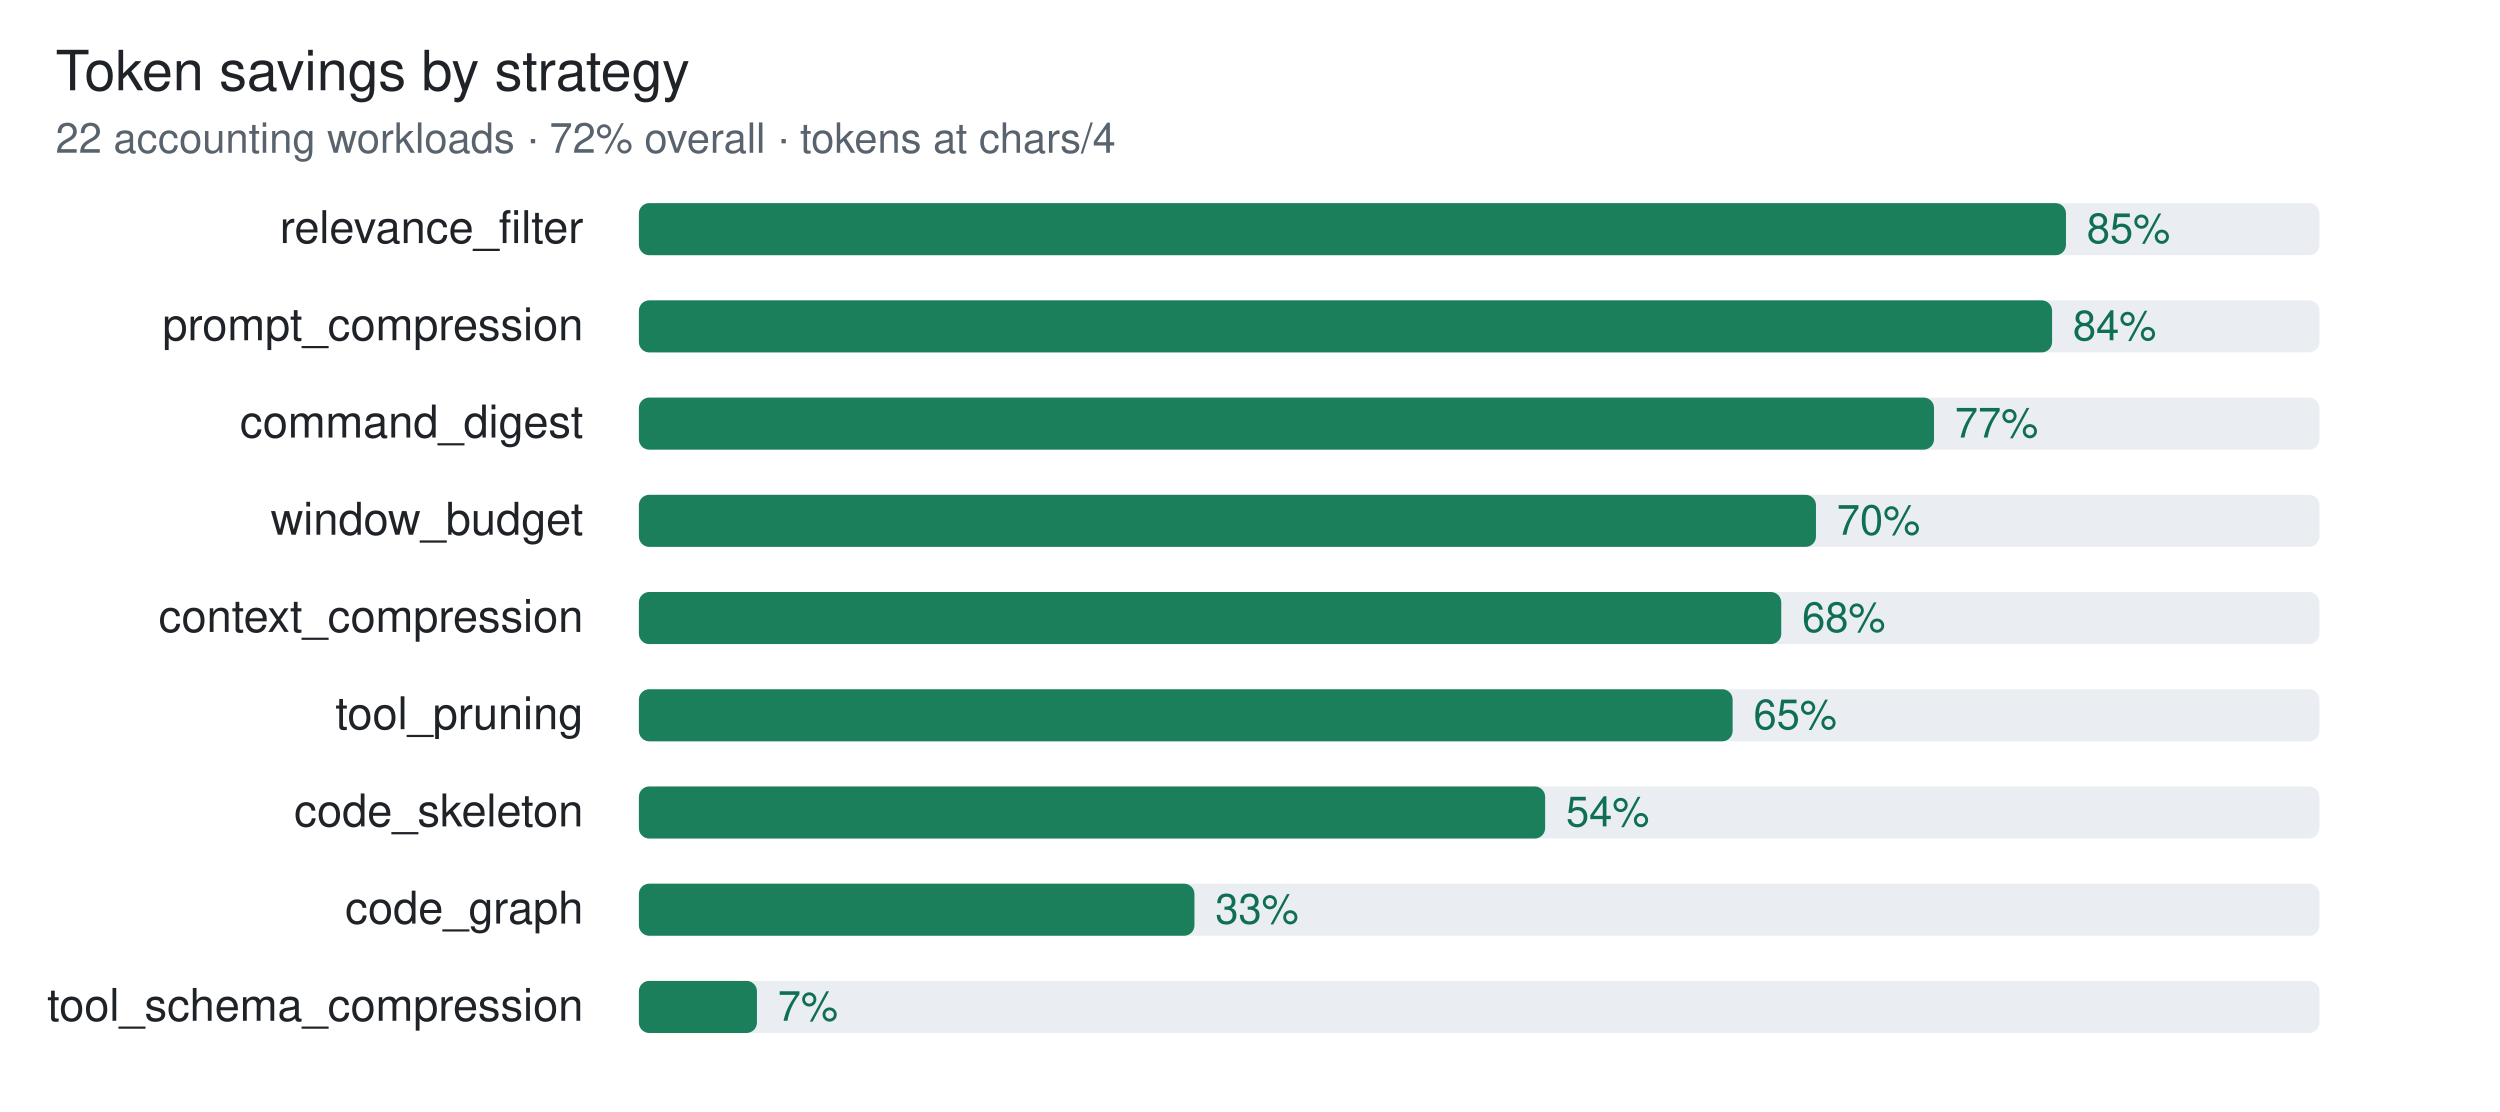
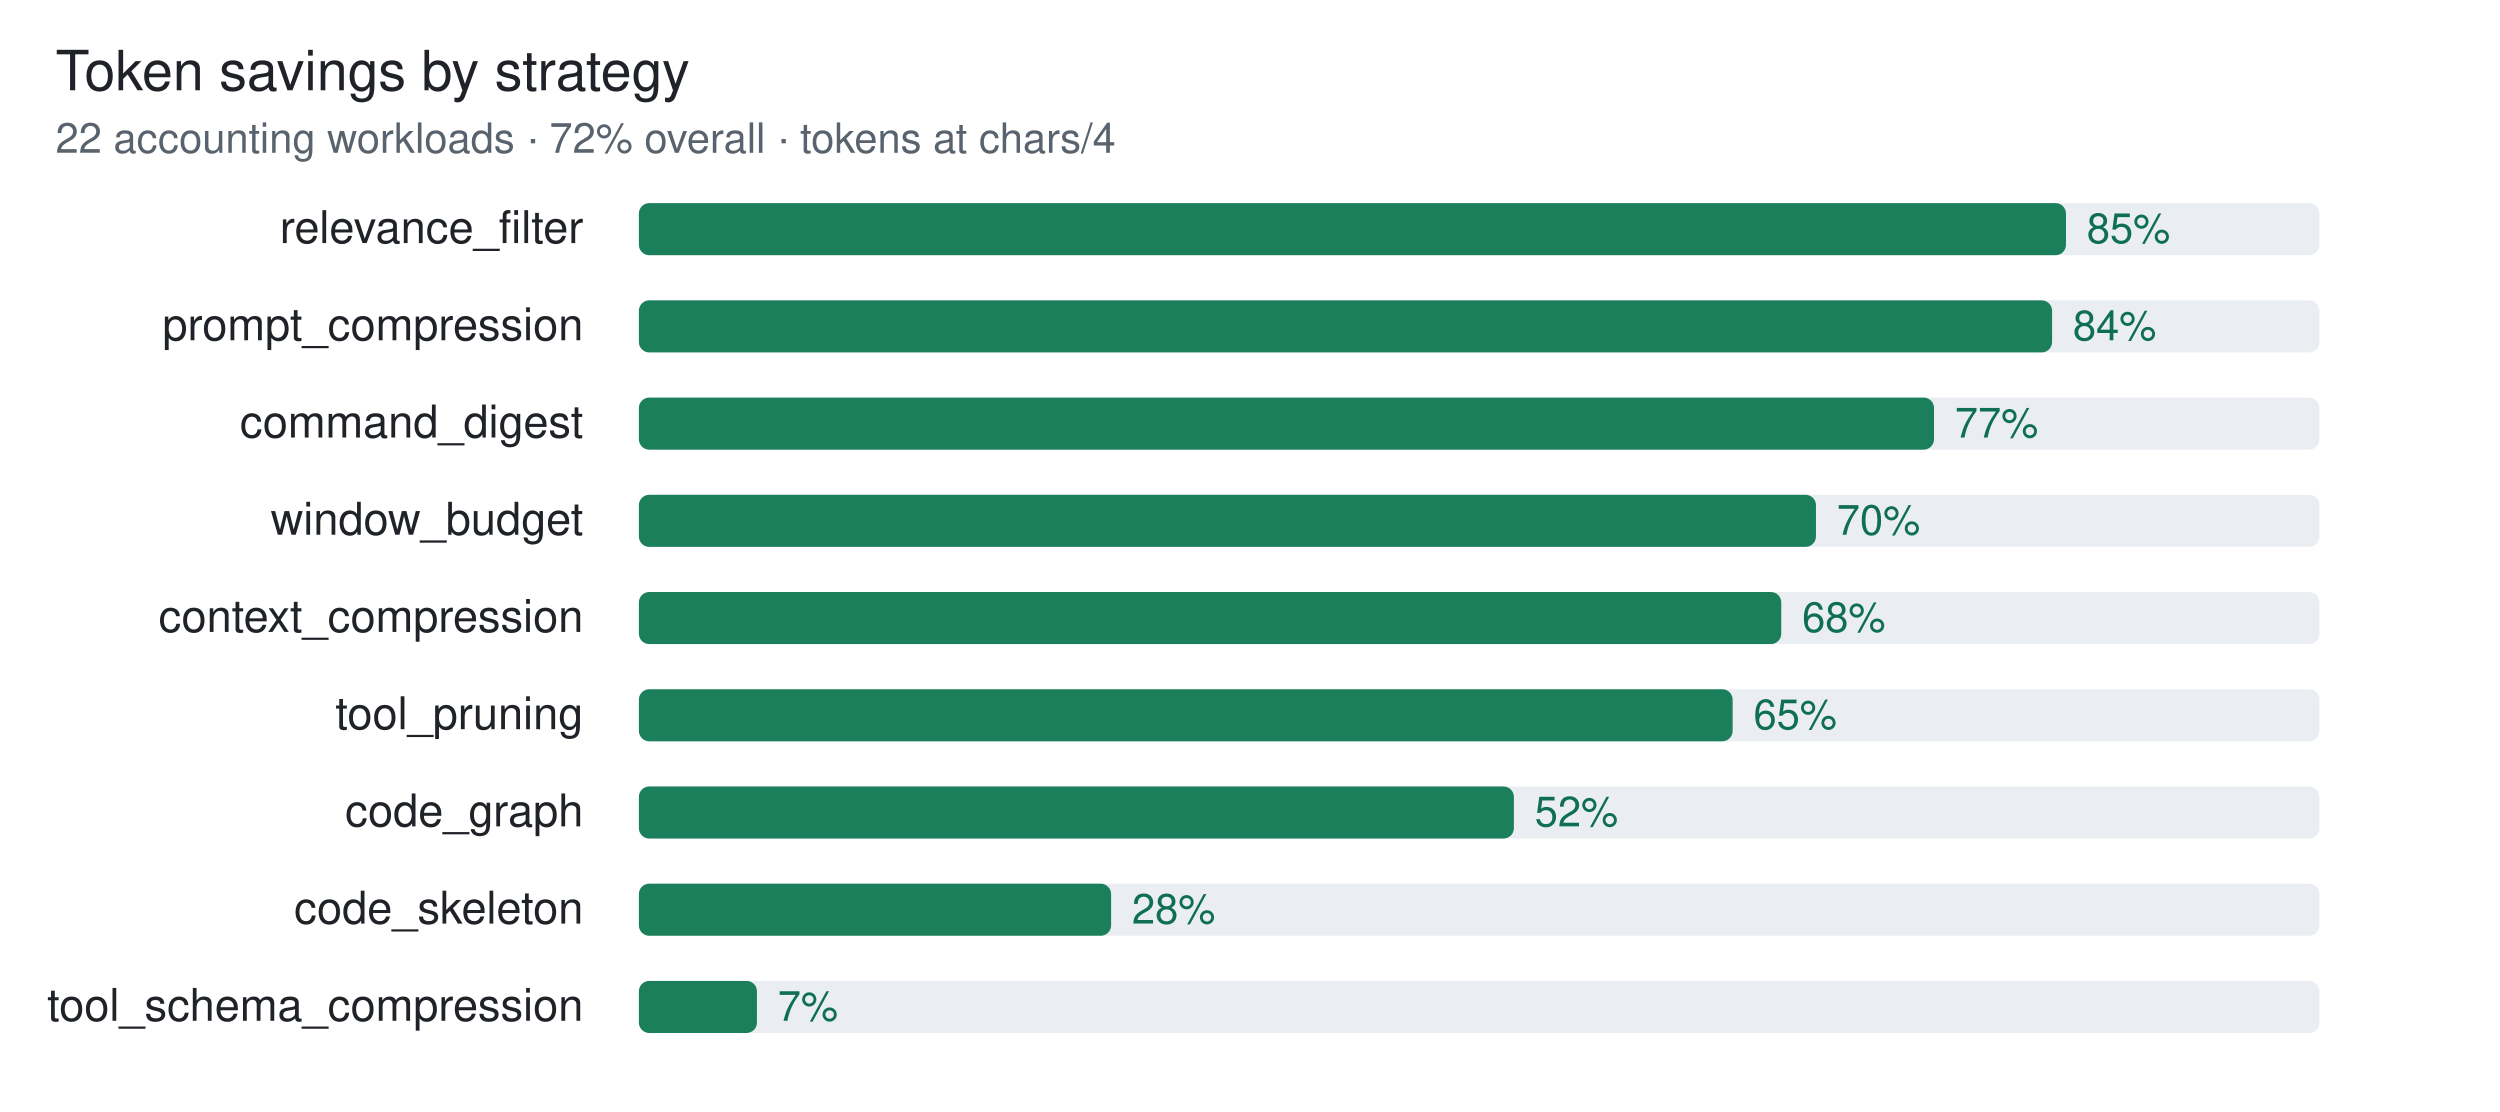
<svg xmlns="http://www.w3.org/2000/svg" width="720" height="320" viewBox="0 0 720 320" font-family="-apple-system,BlinkMacSystemFont,'Segoe UI',Helvetica,Arial,sans-serif" role="img" aria-label="Token savings by Anyray optimizer strategy, 72% overall">
  <text x="16" y="26" fill="#1f2328" font-size="16" font-weight="500">Token savings by strategy</text>
  <text x="16" y="44" fill="#59636e" font-size="12">22 accounting workloads · 72% overall · tokens at chars/4</text>
  <text x="168" y="70" fill="#1f2328" font-size="13" text-anchor="end">relevance_filter</text>
  <rect x="184" y="58.5" width="484" height="15" rx="3" fill="#eaeef2" />
  <rect x="184" y="58.5" width="411" height="15" rx="3" fill="#1a7f5a" />
  <text x="601" y="70" fill="#0f6e56" font-size="12" font-weight="500">85%</text>
  <text x="168" y="98" fill="#1f2328" font-size="13" text-anchor="end">prompt_compression</text>
  <rect x="184" y="86.5" width="484" height="15" rx="3" fill="#eaeef2" />
  <rect x="184" y="86.5" width="407" height="15" rx="3" fill="#1a7f5a" />
  <text x="597" y="98" fill="#0f6e56" font-size="12" font-weight="500">84%</text>
  <text x="168" y="126" fill="#1f2328" font-size="13" text-anchor="end">command_digest</text>
  <rect x="184" y="114.5" width="484" height="15" rx="3" fill="#eaeef2" />
  <rect x="184" y="114.5" width="373" height="15" rx="3" fill="#1a7f5a" />
  <text x="563" y="126" fill="#0f6e56" font-size="12" font-weight="500">77%</text>
  <text x="168" y="154" fill="#1f2328" font-size="13" text-anchor="end">window_budget</text>
  <rect x="184" y="142.5" width="484" height="15" rx="3" fill="#eaeef2" />
  <rect x="184" y="142.5" width="339" height="15" rx="3" fill="#1a7f5a" />
  <text x="529" y="154" fill="#0f6e56" font-size="12" font-weight="500">70%</text>
  <text x="168" y="182" fill="#1f2328" font-size="13" text-anchor="end">context_compression</text>
  <rect x="184" y="170.5" width="484" height="15" rx="3" fill="#eaeef2" />
  <rect x="184" y="170.5" width="329" height="15" rx="3" fill="#1a7f5a" />
  <text x="519" y="182" fill="#0f6e56" font-size="12" font-weight="500">68%</text>
  <text x="168" y="210" fill="#1f2328" font-size="13" text-anchor="end">tool_pruning</text>
  <rect x="184" y="198.5" width="484" height="15" rx="3" fill="#eaeef2" />
  <rect x="184" y="198.5" width="315" height="15" rx="3" fill="#1a7f5a" />
  <text x="505" y="210" fill="#0f6e56" font-size="12" font-weight="500">65%</text>
-   <text x="168" y="238" fill="#1f2328" font-size="13" text-anchor="end">code_skeleton</text>
+   <text x="168" y="238" fill="#1f2328" font-size="13" text-anchor="end">code_graph</text>
  <rect x="184" y="226.5" width="484" height="15" rx="3" fill="#eaeef2" />
-   <rect x="184" y="226.5" width="261" height="15" rx="3" fill="#1a7f5a" />
-   <text x="451" y="238" fill="#0f6e56" font-size="12" font-weight="500">54%</text>
-   <text x="168" y="266" fill="#1f2328" font-size="13" text-anchor="end">code_graph</text>
+   <rect x="184" y="226.5" width="252" height="15" rx="3" fill="#1a7f5a" />
+   <text x="442" y="238" fill="#0f6e56" font-size="12" font-weight="500">52%</text>
+   <text x="168" y="266" fill="#1f2328" font-size="13" text-anchor="end">code_skeleton</text>
  <rect x="184" y="254.5" width="484" height="15" rx="3" fill="#eaeef2" />
-   <rect x="184" y="254.5" width="160" height="15" rx="3" fill="#1a7f5a" />
-   <text x="350" y="266" fill="#0f6e56" font-size="12" font-weight="500">33%</text>
+   <rect x="184" y="254.5" width="136" height="15" rx="3" fill="#1a7f5a" />
+   <text x="326" y="266" fill="#0f6e56" font-size="12" font-weight="500">28%</text>
  <text x="168" y="294" fill="#1f2328" font-size="13" text-anchor="end">tool_schema_compression</text>
  <rect x="184" y="282.5" width="484" height="15" rx="3" fill="#eaeef2" />
  <rect x="184" y="282.5" width="34" height="15" rx="3" fill="#1a7f5a" />
  <text x="224" y="294" fill="#0f6e56" font-size="12" font-weight="500">7%</text>
</svg>
